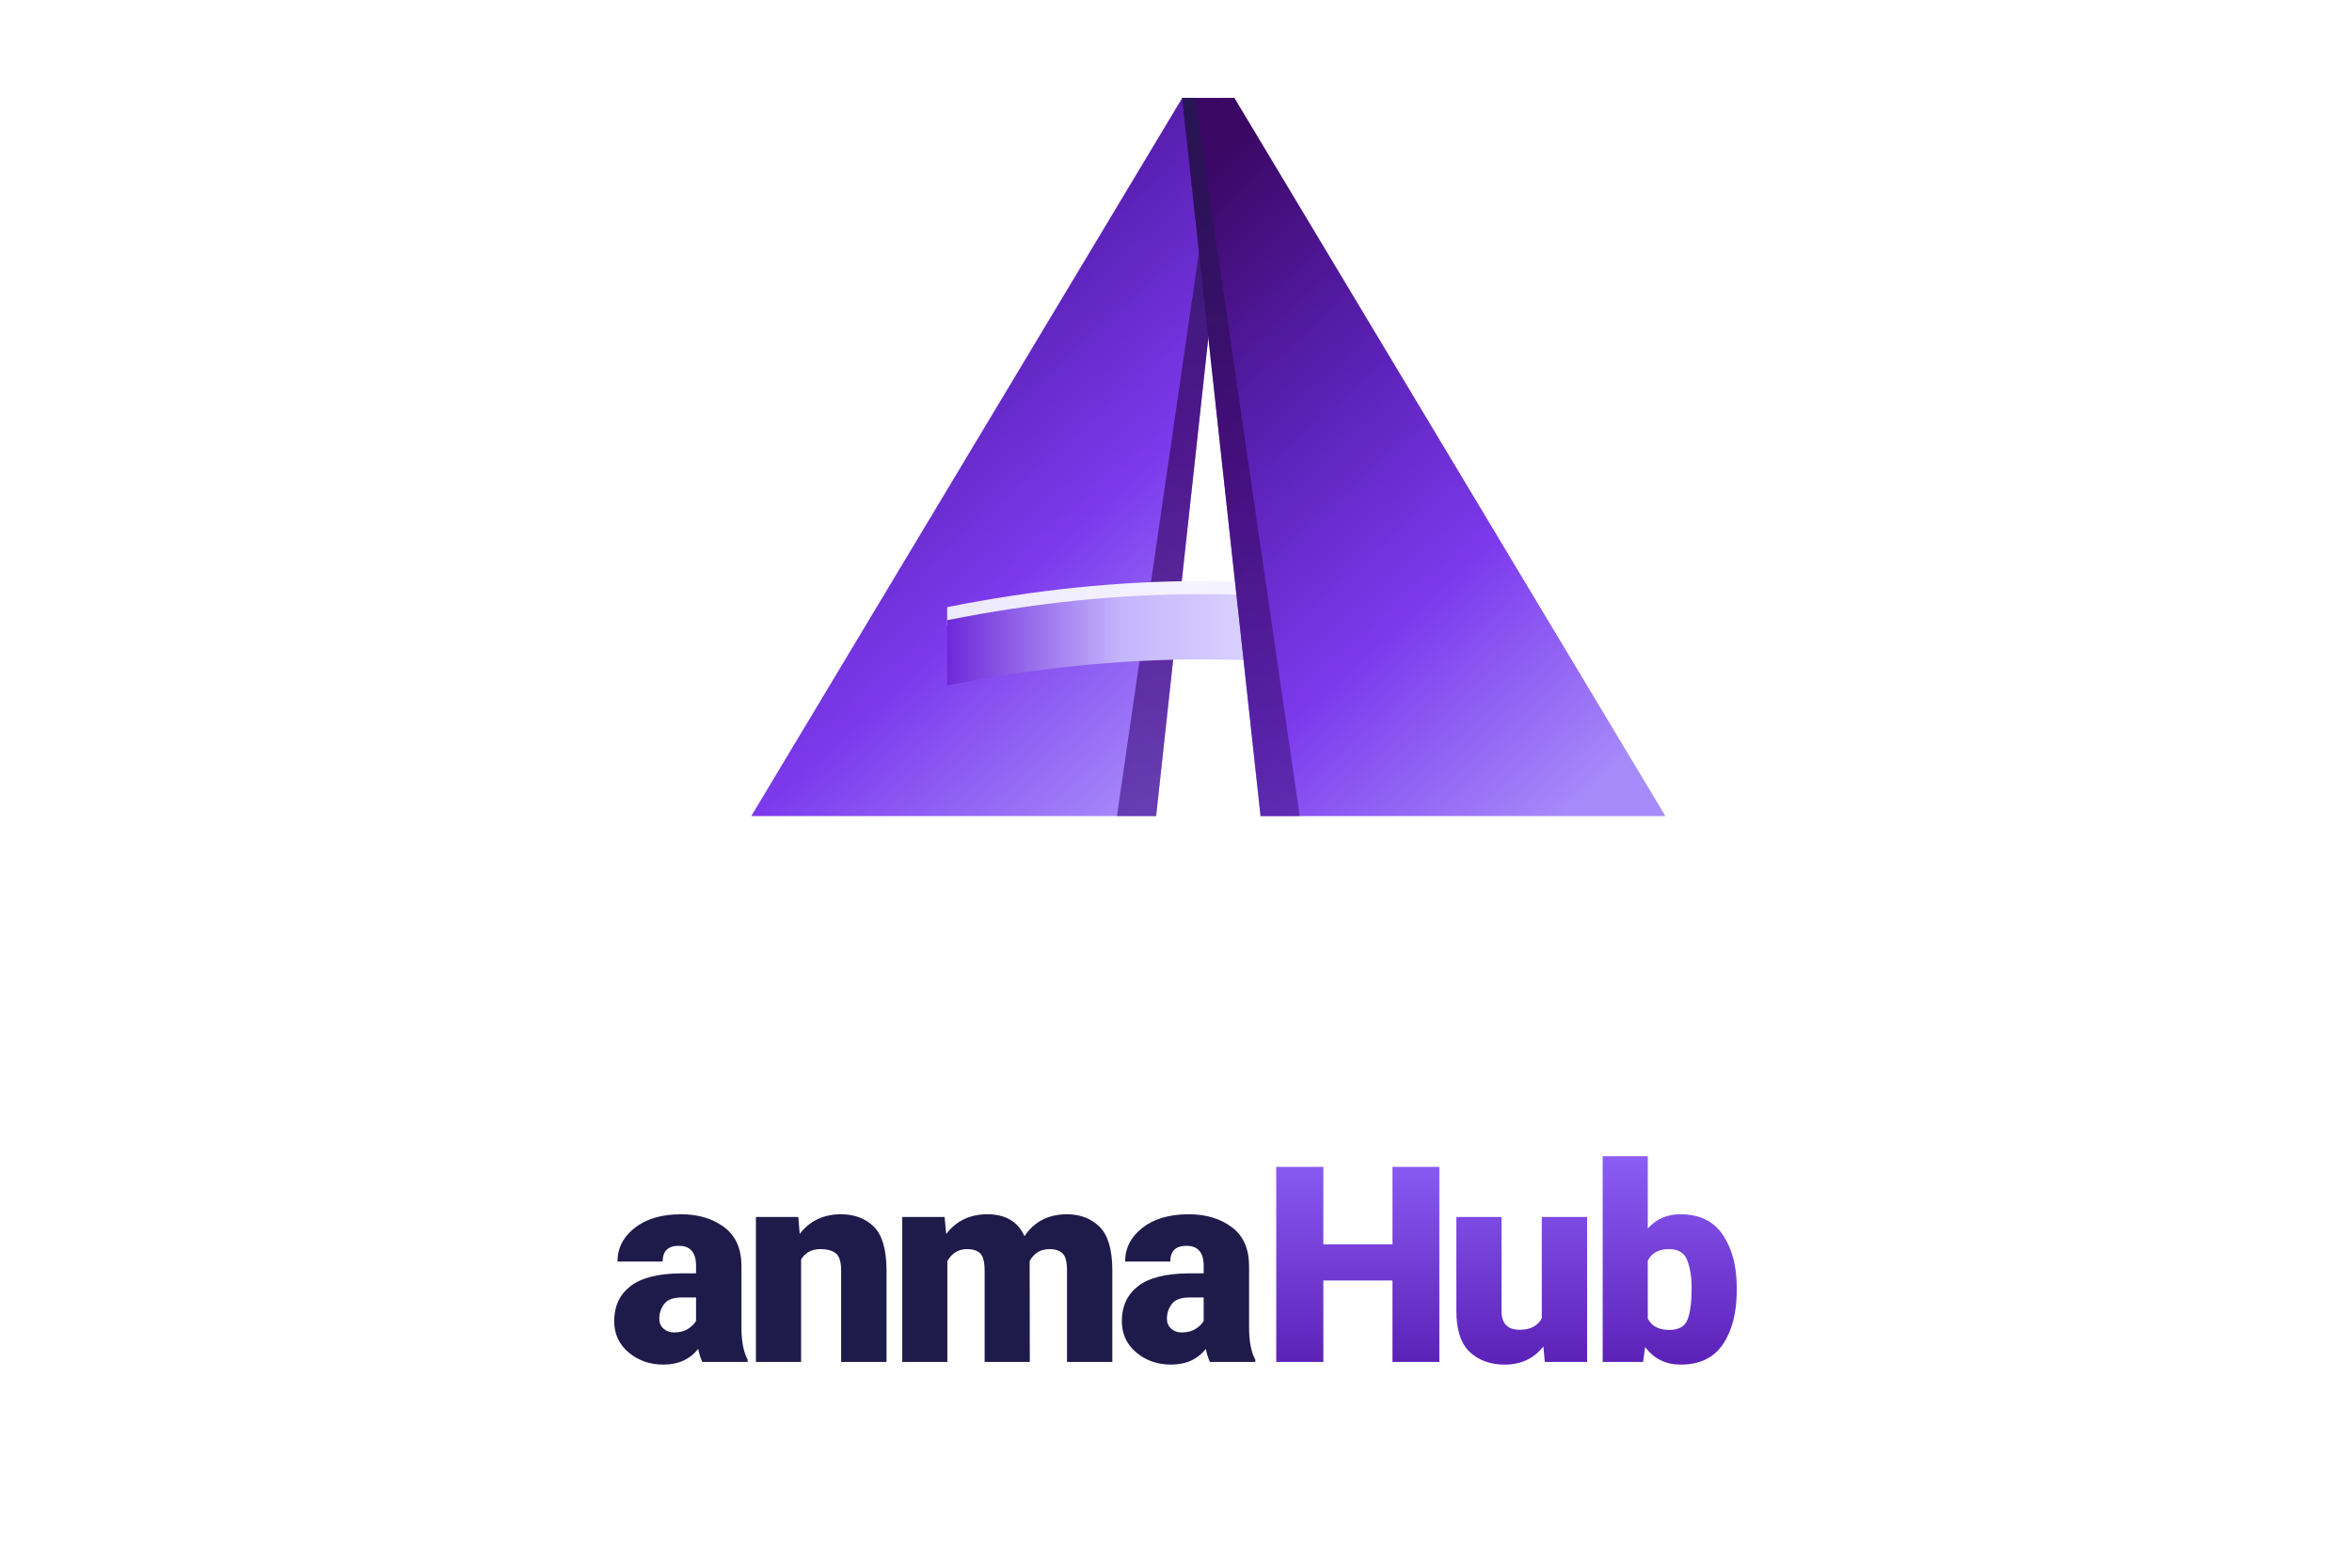
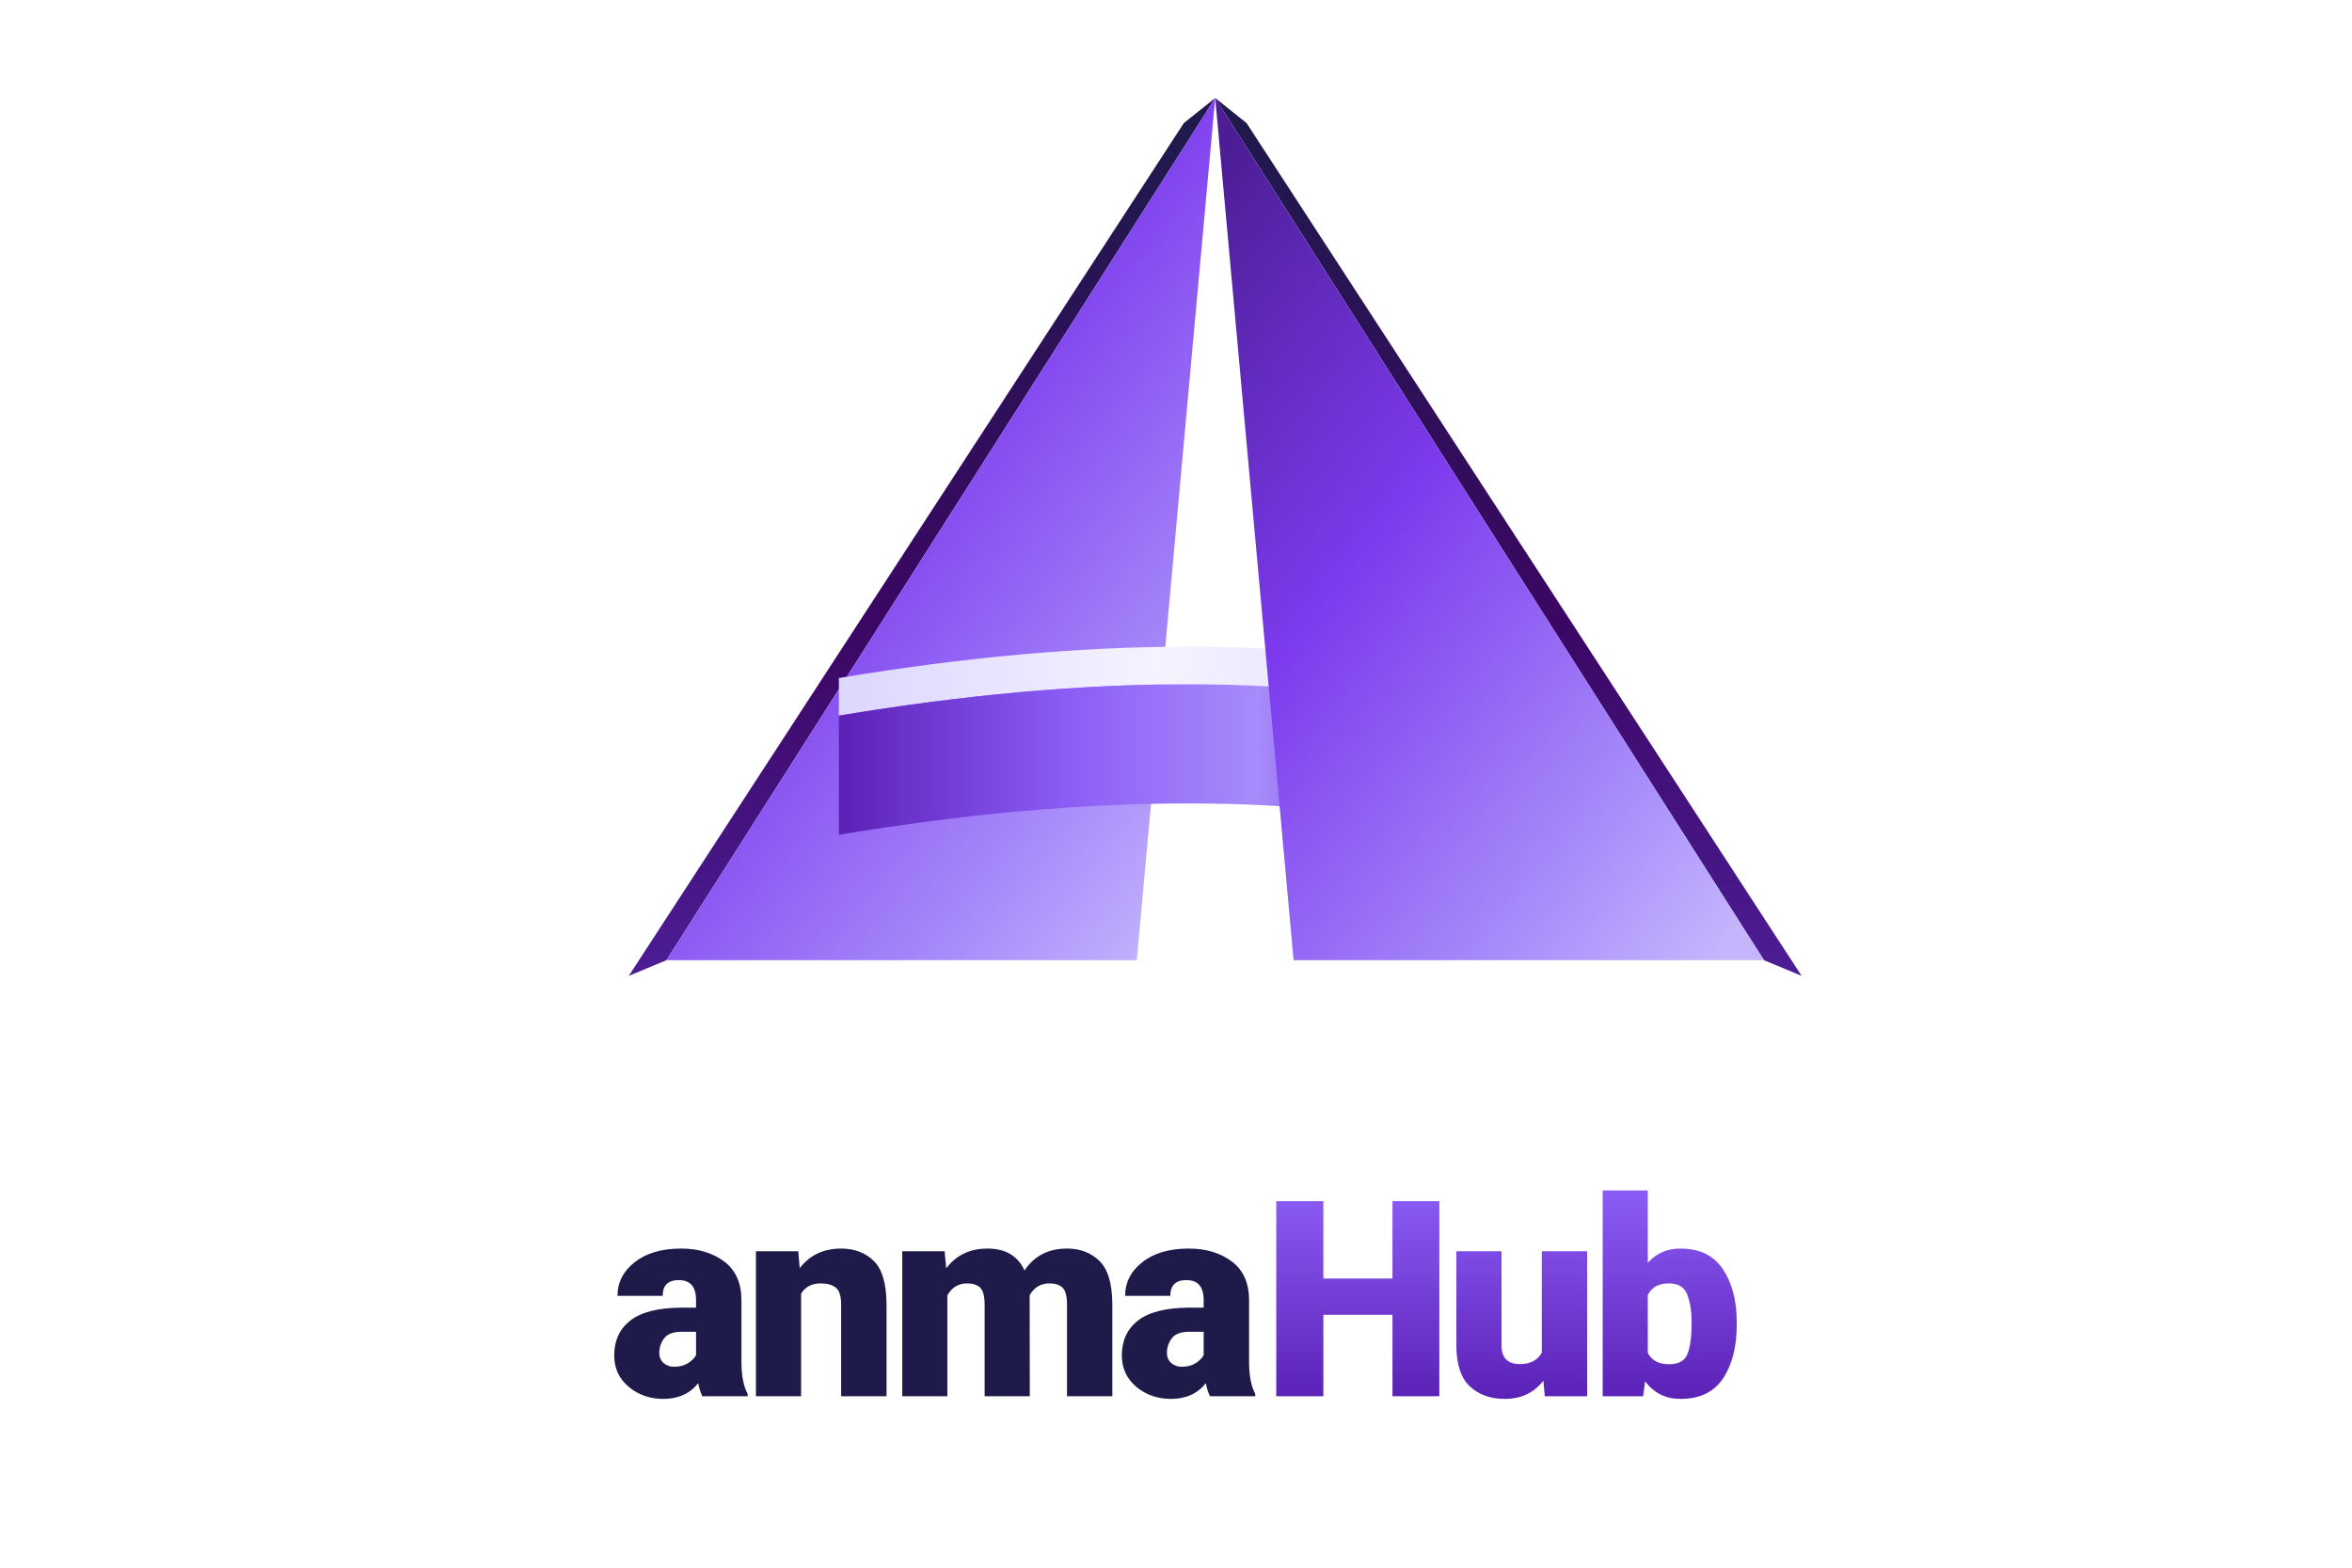
<svg xmlns="http://www.w3.org/2000/svg" viewBox="0 0 480 320">
  <defs>
-     <linearGradient id="legFront" x1="20%" y1="0%" x2="80%" y2="100%">
-       <stop offset="0%" stop-color="#3B0764" />
-       <stop offset="35%" stop-color="#5B21B6" />
-       <stop offset="65%" stop-color="#7C3AED" />
-       <stop offset="100%" stop-color="#A78BFA" />
+     <linearGradient id="legFront" x1="10%" y1="0%" x2="90%" y2="100%">
+       <stop offset="0%" stop-color="#4C1D95" />
+       <stop offset="40%" stop-color="#7C3AED" />
+       <stop offset="80%" stop-color="#A78BFA" />
+       <stop offset="100%" stop-color="#C4B5FD" />
    </linearGradient>
-     <linearGradient id="legFacet" x1="0%" y1="0%" x2="0%" y2="100%">
+     <linearGradient id="legSide" x1="0%" y1="0%" x2="0%" y2="100%">
      <stop offset="0%" stop-color="#1E1B4B" />
-       <stop offset="50%" stop-color="#3B0764" />
+       <stop offset="60%" stop-color="#3B0764" />
      <stop offset="100%" stop-color="#4C1D95" />
    </linearGradient>
    <linearGradient id="barFront" x1="0%" y1="0%" x2="100%" y2="0%">
-       <stop offset="0%" stop-color="#6D28D9" />
-       <stop offset="35%" stop-color="#C4B5FD" />
-       <stop offset="65%" stop-color="#DDD6FE" />
-       <stop offset="100%" stop-color="#7C3AED" />
+       <stop offset="0%" stop-color="#5B21B6" />
+       <stop offset="35%" stop-color="#8B5CF6" />
+       <stop offset="65%" stop-color="#A78BFA" />
+       <stop offset="100%" stop-color="#6D28D9" />
    </linearGradient>
    <linearGradient id="barTop" x1="0%" y1="0%" x2="100%" y2="0%">
-       <stop offset="0%" stop-color="#EDE9FE" />
+       <stop offset="0%" stop-color="#DDD6FE" />
      <stop offset="50%" stop-color="#F5F3FF" />
-       <stop offset="100%" stop-color="#EDE9FE" />
+       <stop offset="100%" stop-color="#DDD6FE" />
    </linearGradient>
    <linearGradient id="hubGrad" x1="0%" y1="0%" x2="0%" y2="100%">
      <stop offset="0%" stop-color="#8B5CF6" />
      <stop offset="100%" stop-color="#5B21B6" />
    </linearGradient>
  </defs>
-   <g transform="translate(140,20) scale(0.533)">
-     <path d="M 190 0 L 210 0 L 180 275 L 25 275 Z" fill="url(#legFront)" />
-     <path d="M 205 0 L 210 0 L 180 275 L 165 275 Z" fill="url(#legFacet)" opacity="0.7" />
-     <path d="M 100 195 Q 200 175 290 195 L 290 202 Q 200 182 100 202 Z" fill="url(#barTop)" />
-     <path d="M 100 200 Q 200 180 290 200 L 290 225 Q 200 205 100 225 Z" fill="url(#barFront)" />
-     <path d="M 190 0 L 210 0 L 375 275 L 220 275 Z" fill="url(#legFront)" />
-     <path d="M 190 0 L 195 0 L 235 275 L 220 275 Z" fill="url(#legFacet)" opacity="0.7" />
+   <g transform="translate(120,20) scale(0.64)">
+     <path d="M 200 0 L 190 8 L 13 280 L 25 275 Z" fill="url(#legSide)" />
+     <path d="M 200 0 L 175 275 L 25 275 Z" fill="url(#legFront)" />
+     <path d="M 80 185 Q 200 165 285 185 L 285 197 Q 200 177 80 197 Z" fill="url(#barTop)" />
+     <path d="M 80 197 Q 200 177 285 197 L 285 235 Q 200 215 80 235 Z" fill="url(#barFront)" />
+     <path d="M 200 0 L 210 8 L 387 280 L 375 275 Z" fill="url(#legSide)" />
+     <path d="M 200 0 L 225 275 L 375 275 Z" fill="url(#legFront)" />
  </g>
-   <text x="240" y="278" font-family="-apple-system, BlinkMacSystemFont, 'Segoe UI', Roboto, system-ui, sans-serif" font-weight="800" font-size="56" text-anchor="middle" letter-spacing="-2" fill="#1E1B4B">anma<tspan fill="url(#hubGrad)">Hub</tspan>
+   <text x="240" y="285" font-family="-apple-system, BlinkMacSystemFont, 'Segoe UI', Roboto, system-ui, sans-serif" font-weight="800" font-size="56" text-anchor="middle" letter-spacing="-2" fill="#1E1B4B">anma<tspan fill="url(#hubGrad)">Hub</tspan>
  </text>
</svg>
